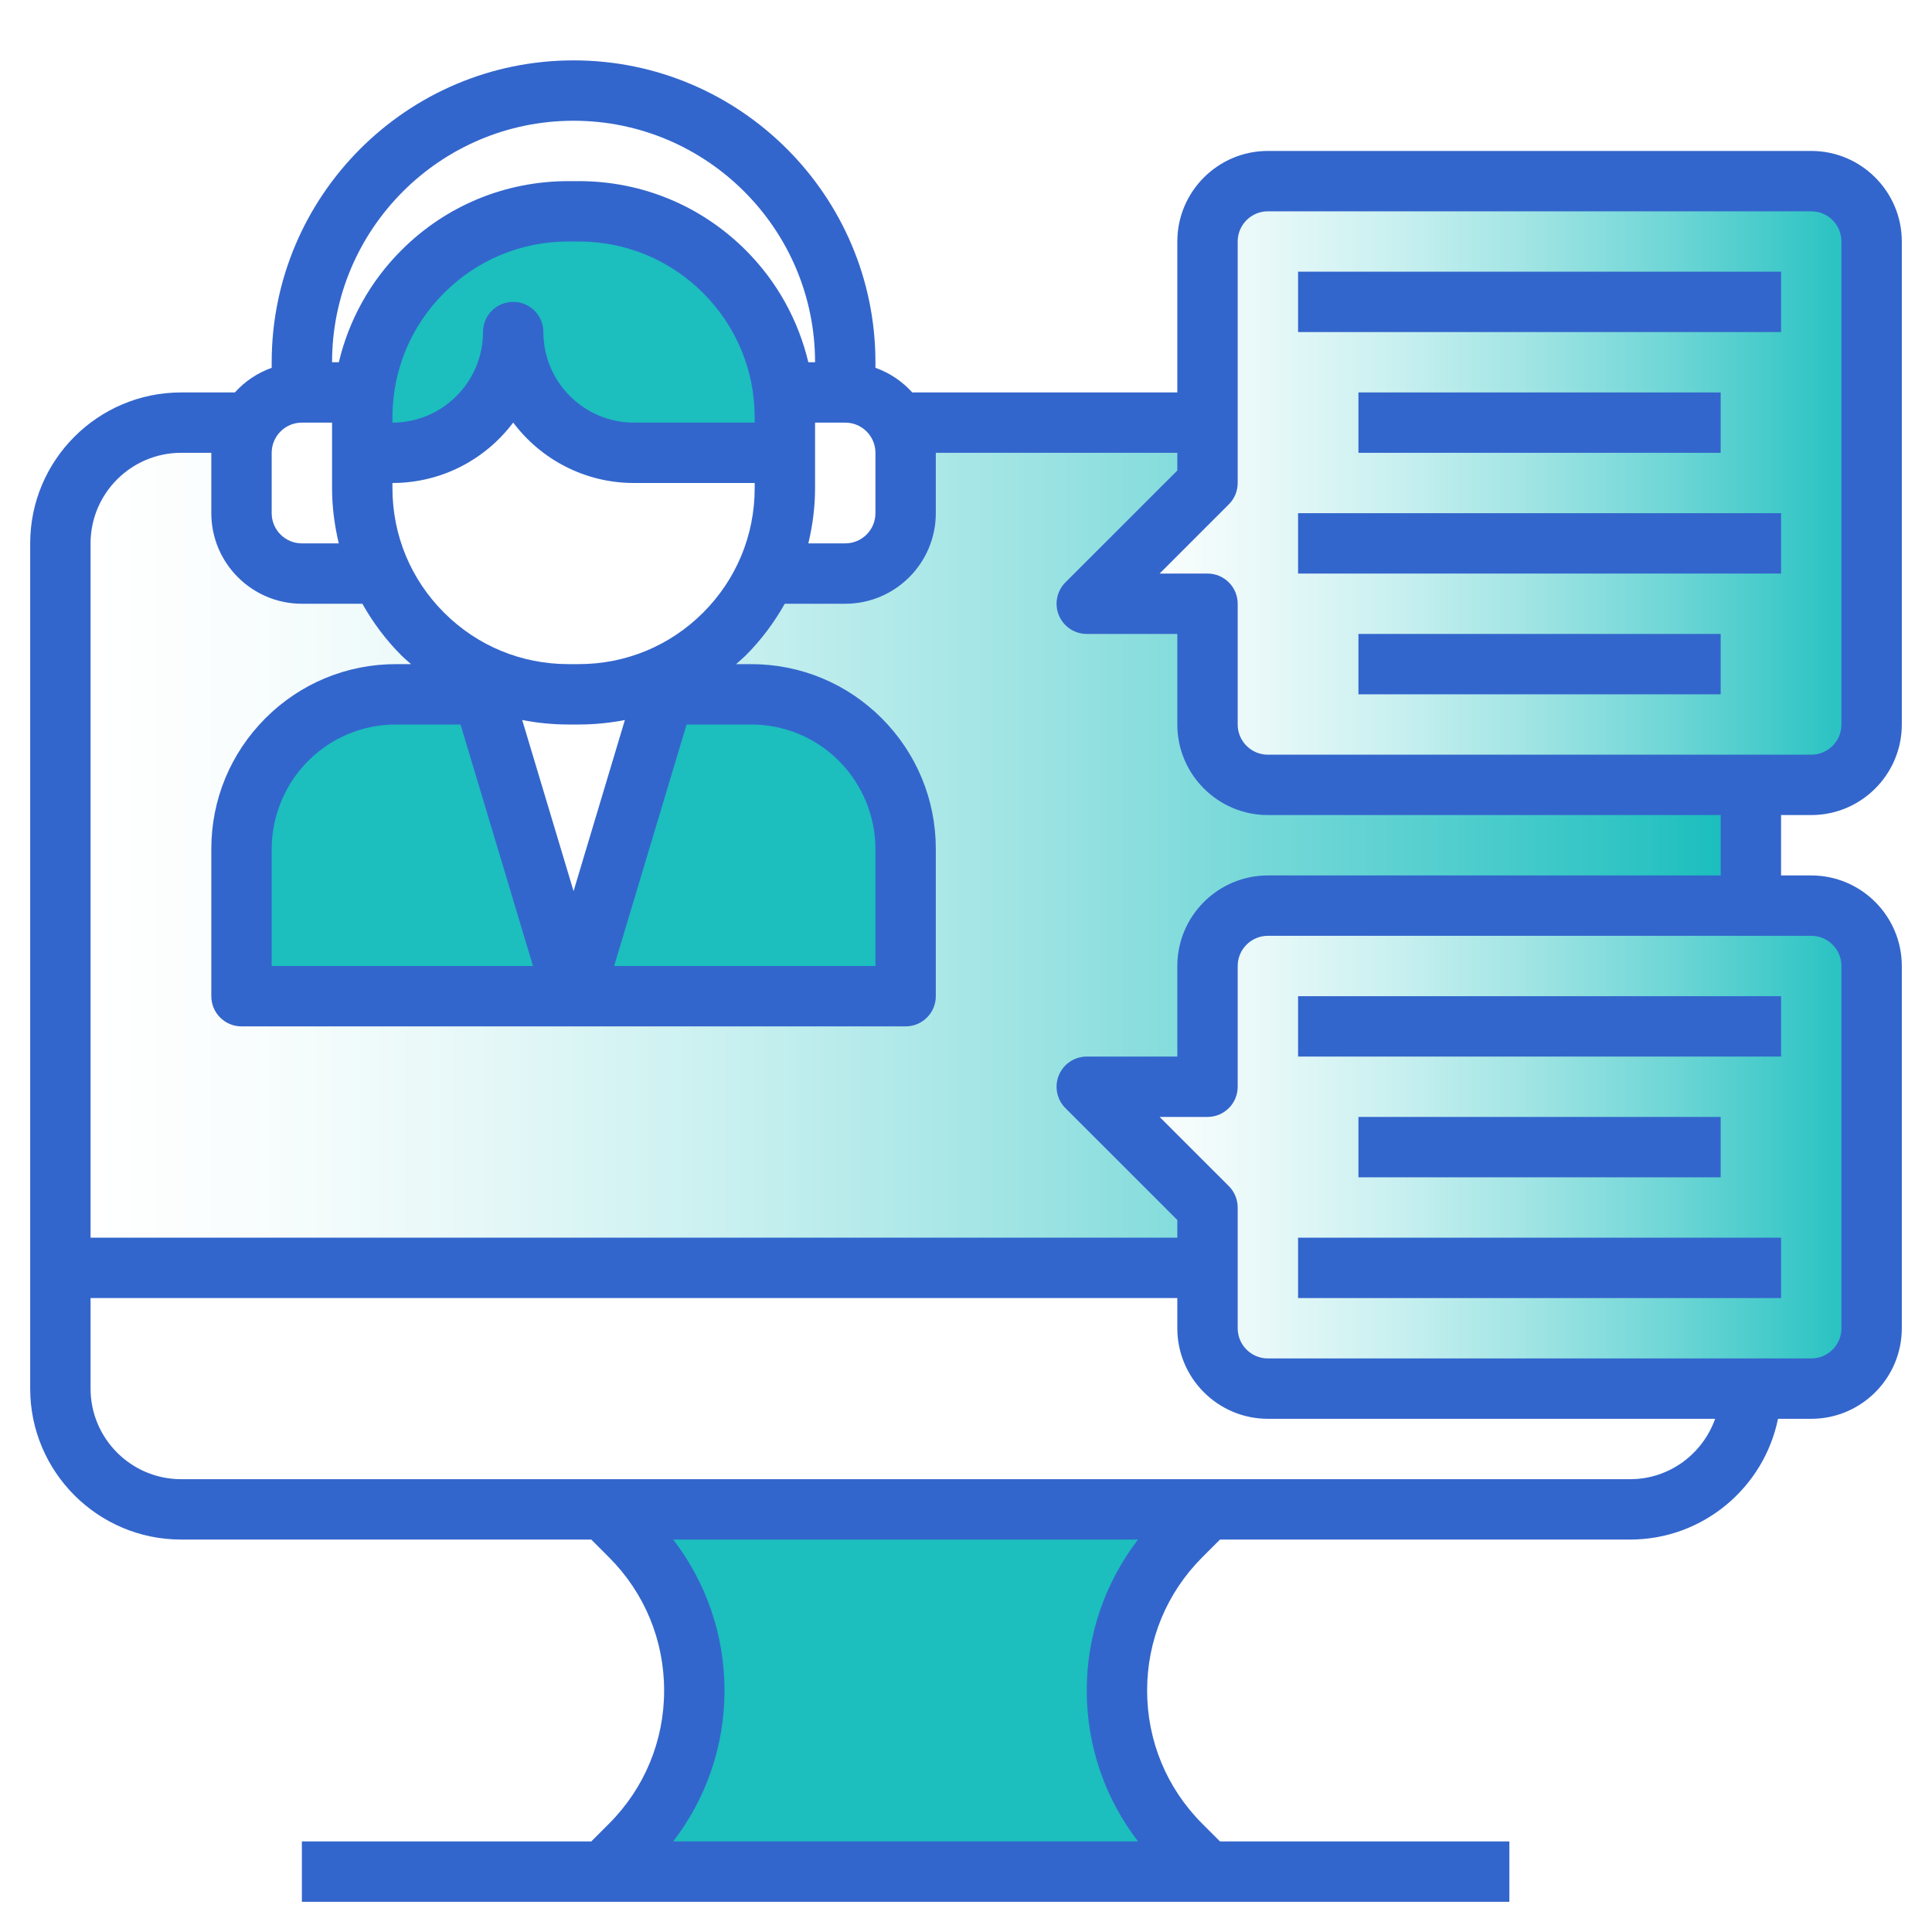
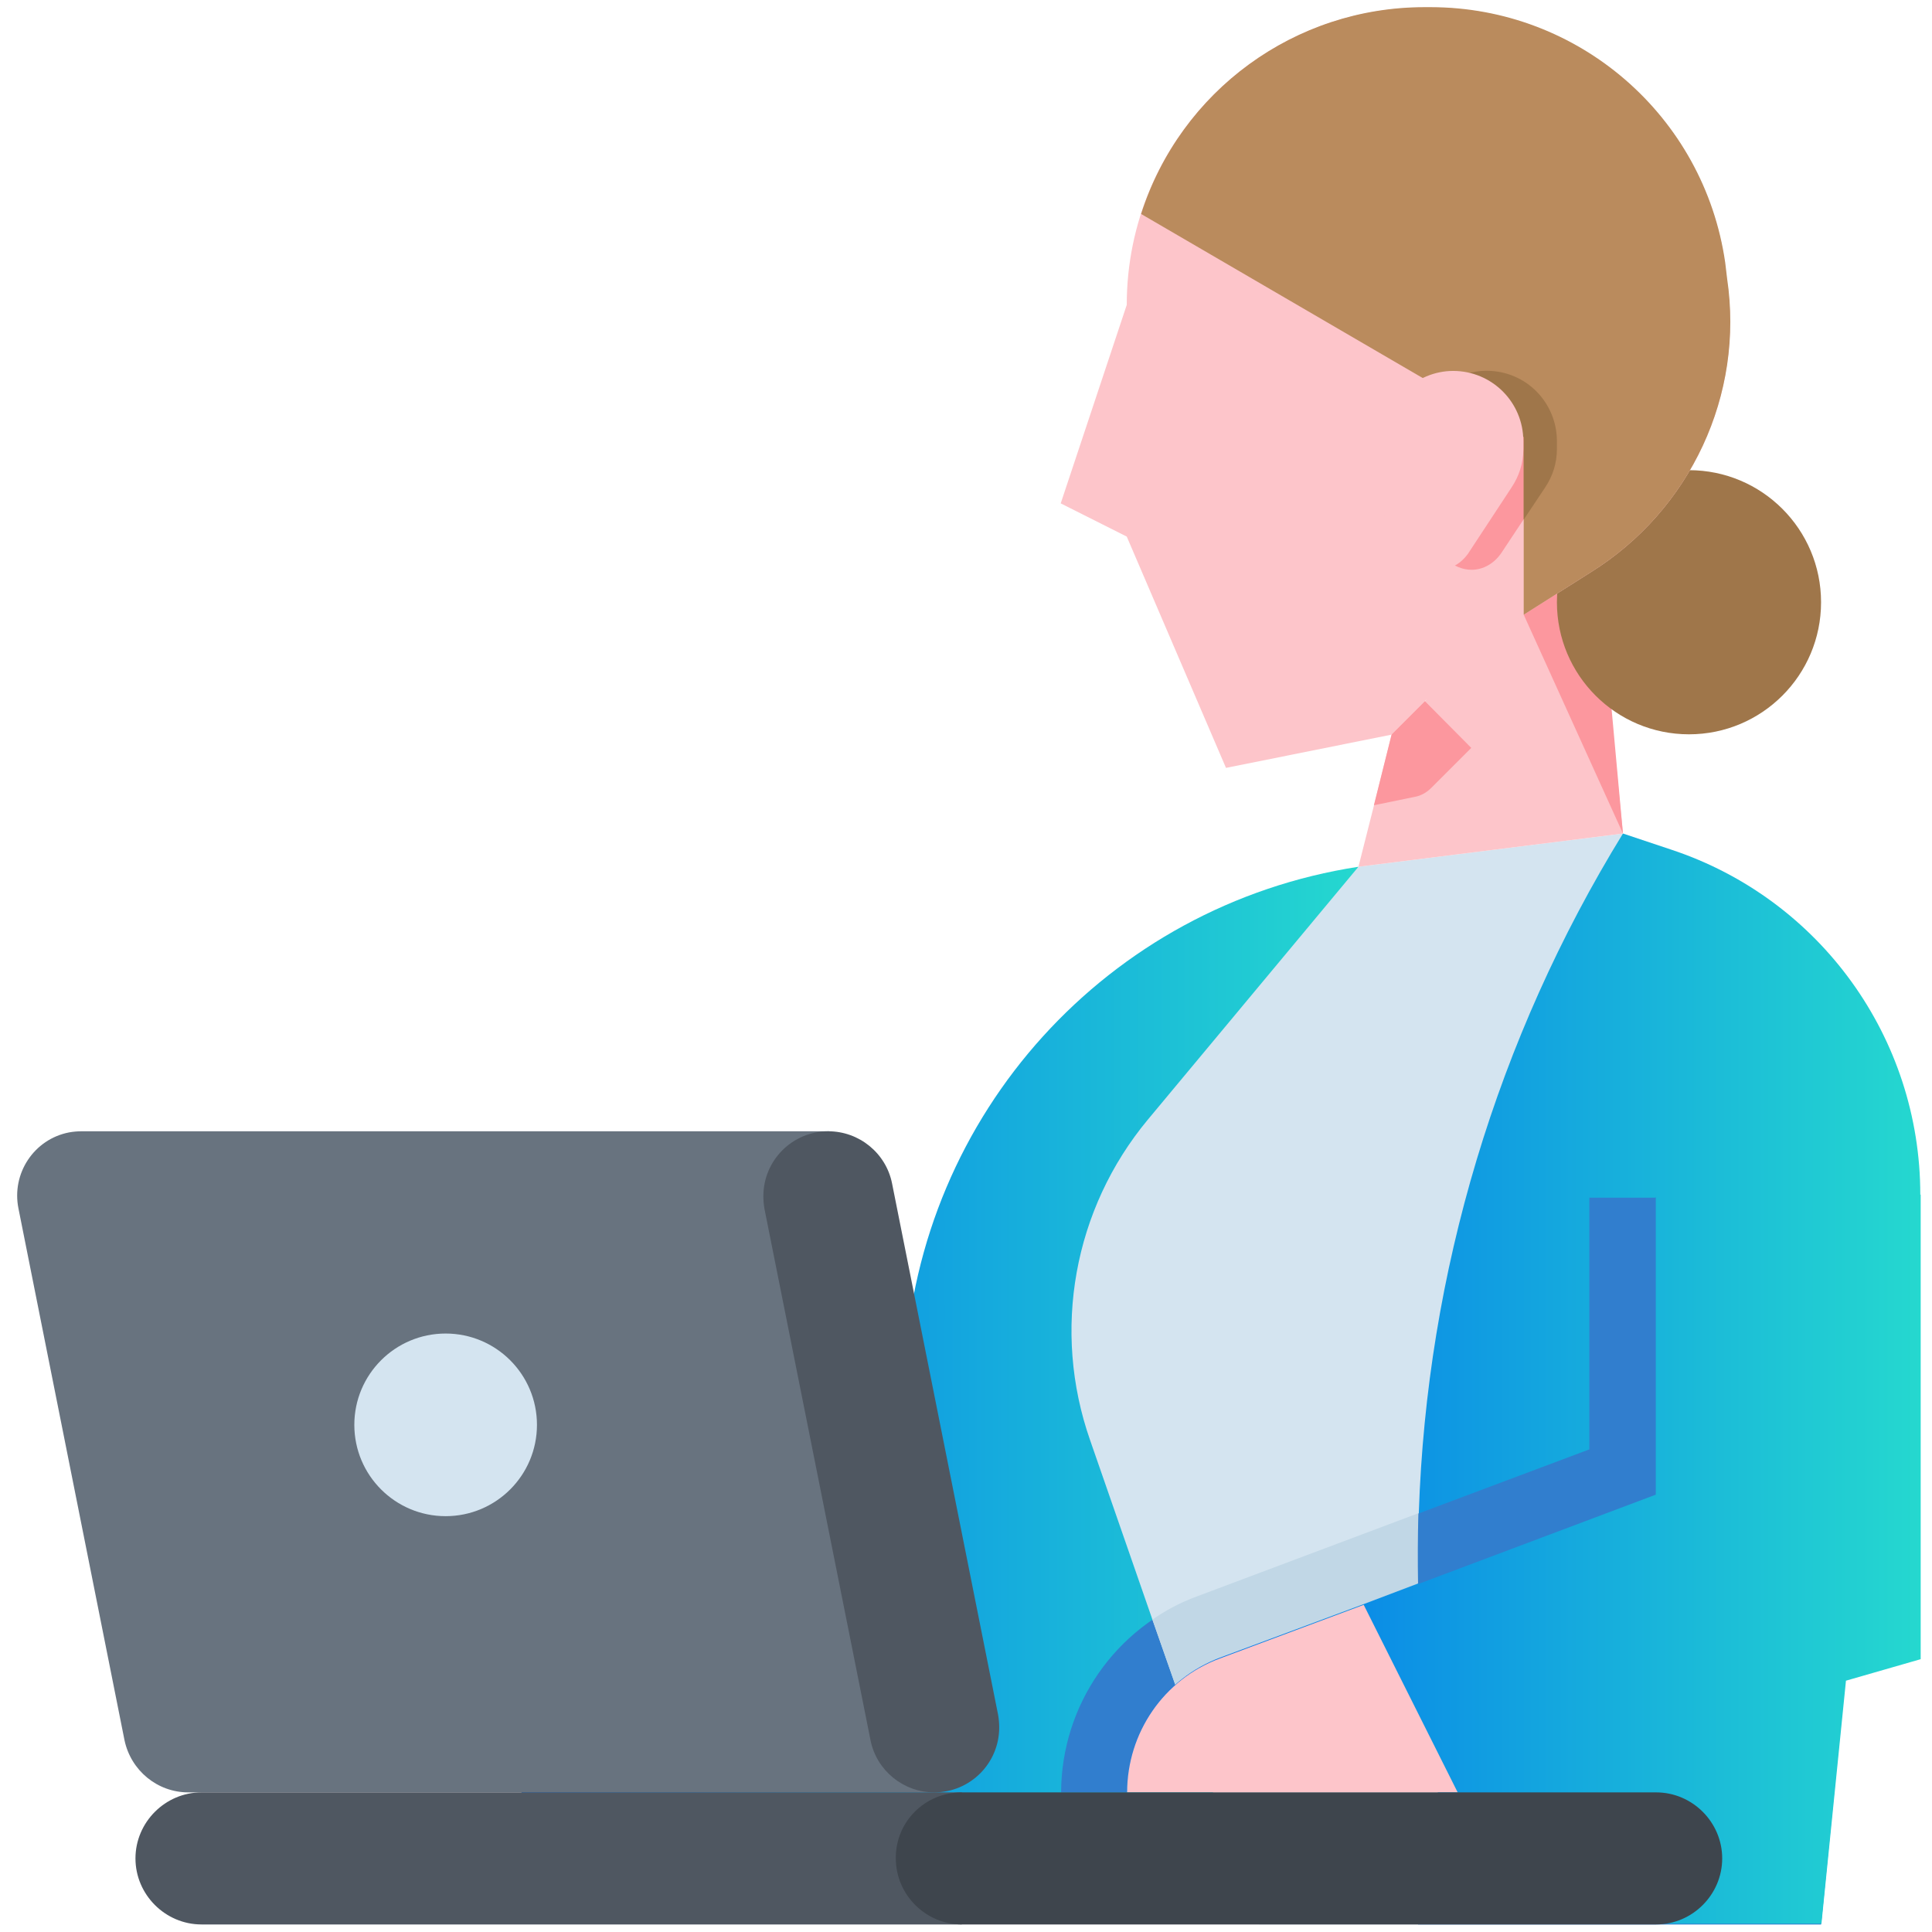
<svg xmlns="http://www.w3.org/2000/svg" version="1.1" id="Layer_3" x="0px" y="0px" viewBox="0 0 512 512" style="enable-background:new 0 0 512 512;" xml:space="preserve">
  <style type="text/css">
	.st0{fill:url(#SVGID_1_);}
- 	.st1{fill:url(#SVGID_2_);}
- 	.st2{fill:#3366CC;}
- 	.st3{fill:#1CBEBE;}
- 	.st4{fill:url(#SVGID_3_);}
+ 	.st1{fill:#317ECE;}
+ 	.st2{fill:#D4E4F0;}
+ 	.st3{fill:#C1D7E6;}
+ 	.st4{fill:url(#SVGID_00000022538292642493693130000002919948465867182765_);}
+ 	.st5{fill:#FDC5CA;}
+ 	.st6{fill:#FC979E;}
+ 	.st7{fill:#9F764A;}
+ 	.st8{fill:#BA8B5D;}
+ 	.st9{fill:#68737F;}
+ 	.st10{fill:#4F5761;}
+ 	.st11{fill:#3E454D;}
</style>
-   <linearGradient id="SVGID_1_" gradientUnits="userSpaceOnUse" x1="288" y1="304" x2="496" y2="304">
-     <stop offset="0" style="stop-color:#FFFFFF" />
-     <stop offset="0.098" style="stop-color:#F9FDFD" />
-     <stop offset="0.234" style="stop-color:#E7F8F8" />
-     <stop offset="0.392" style="stop-color:#C9F0F0" />
-     <stop offset="0.567" style="stop-color:#A0E4E4" />
-     <stop offset="0.756" style="stop-color:#6BD5D5" />
-     <stop offset="0.954" style="stop-color:#2CC3C3" />
-     <stop offset="1" style="stop-color:#1CBEBE" />
+   <linearGradient id="SVGID_1_" gradientUnits="userSpaceOnUse" x1="132.221" y1="147.041" x2="359.995" y2="147.041" gradientTransform="matrix(1 0 0 -1 0 511.8898)">
+     <stop offset="0" style="stop-color:#006DF0" />
+     <stop offset="1" style="stop-color:#25D8CF" />
  </linearGradient>
-   <path class="st0" d="M320,288v-32c0-8.84,7.16-16,16-16h144c8.84,0,16,7.16,16,16v96c0,8.84-7.16,16-16,16H336  c-8.84,0-16-7.16-16-16v-32l-32-32H320z" />
-   <linearGradient id="SVGID_2_" gradientUnits="userSpaceOnUse" x1="288" y1="128" x2="496" y2="128">
-     <stop offset="0" style="stop-color:#FFFFFF" />
-     <stop offset="0.098" style="stop-color:#F9FDFD" />
-     <stop offset="0.234" style="stop-color:#E7F8F8" />
-     <stop offset="0.392" style="stop-color:#C9F0F0" />
-     <stop offset="0.567" style="stop-color:#A0E4E4" />
-     <stop offset="0.756" style="stop-color:#6BD5D5" />
-     <stop offset="0.954" style="stop-color:#2CC3C3" />
-     <stop offset="1" style="stop-color:#1CBEBE" />
+   <path class="st0" d="M360,229.7L360,229.7c-66.4,10.2-116.5,65.5-120.2,132.6l-2.4,42.6l-105.1,17.5L141,500L333.7,475L360,229.7z" />
+   <path class="st1" d="M298.7,475h-17.5c0.1-23.1,14.3-43.7,36-51.9L421.3,384v-66.7h17.5v78.8l-115.5,43.4  C308.5,445.1,298.7,459.2,298.7,475z" />
+   <path class="st2" d="M501.3,323.8L482.6,510H333.7l-22.2-63.4l-6.1-17.4l-16.5-47.5c-10.2-29.1-4.4-61.3,15.3-85l55.8-67l70.1-8.8  l5.8,2C478.6,237.1,505.7,279.1,501.3,323.8z" />
+   <path class="st3" d="M438.8,317.3v78.8l-115.5,43.4c-4.4,1.6-8.3,4.1-11.8,7.1l-6.1-17.4c3.6-2.5,7.6-4.6,11.7-6.1L421.2,384v-66.7  H438.8z" />
+   <path class="st1" d="M482.6,510l8.4-84.9l-103.4,22.4L375.8,510H482.6z" />
+   <linearGradient id="SVGID_00000079480754404789691410000018037212715527560109_" gradientUnits="userSpaceOnUse" x1="298.671" y1="146.493" x2="508.924" y2="146.493" gradientTransform="matrix(1 0 0 -1 0 511.8898)">
+     <stop offset="0" style="stop-color:#006DF0" />
+     <stop offset="1" style="stop-color:#25D8CF" />
  </linearGradient>
-   <path class="st1" d="M336,208h144c8.84,0,16-7.16,16-16V64c0-8.84-7.16-16-16-16H336c-8.84,0-16,7.16-16,16v64l-32,32h32v32  C320,200.84,327.16,208,336,208z" />
-   <g>
-     <path class="st2" d="M480,216c13.23,0,24-10.77,24-24V64c0-13.23-10.77-24-24-24H336c-13.23,0-24,10.77-24,24v40h-70.24   c-2.64-2.93-5.97-5.18-9.76-6.53V96c0-44.11-35.89-80-80-80S72,51.89,72,96v1.47c-3.79,1.35-7.11,3.6-9.76,6.53H48   c-22.06,0-40,17.94-40,40v224c0,22.06,17.94,40,40,40h108.69l4.69,4.69C170.81,422.12,176,434.66,176,448s-5.19,25.88-14.62,35.31   l-4.69,4.69H80v16h320v-16h-76.69l-4.69-4.69C309.19,473.88,304,461.34,304,448s5.19-25.88,14.62-35.31l4.69-4.69H432   c19.31,0,35.47-13.77,39.19-32H480c13.23,0,24-10.77,24-24v-96c0-13.23-10.77-24-24-24h-8v-16H480z M328,128V64c0-4.41,3.58-8,8-8   h144c4.42,0,8,3.59,8,8v128c0,4.41-3.58,8-8,8H336c-4.42,0-8-3.59-8-8v-32c0-4.42-3.58-8-8-8h-12.69l18.34-18.34   C327.16,132.16,328,130.12,328,128z M152,236.16l-13.61-45.35c3.99,0.78,8.08,1.19,12.23,1.19h2.75c4.15,0,8.24-0.41,12.23-1.19   L152,236.16z M153.38,176h-2.75c-12.46,0-24.17-4.85-32.97-13.66c-8.81-8.81-13.66-20.52-13.66-32.98V128   c13.07,0,24.7-6.3,32-16.02c7.3,9.72,18.93,16.02,32,16.02h32v1.37c0,12.46-4.85,24.17-13.66,32.98S165.83,176,153.38,176   L153.38,176z M216,129.37V120v-8h8c4.42,0,8,3.59,8,8v16c0,4.41-3.58,8-8,8h-9.78C215.35,139.26,216,134.37,216,129.37z M152,32   c35.29,0,64,28.71,64,64h-1.78c-2.66-11.13-8.27-21.36-16.56-29.66C185.83,54.51,170.11,48,153.38,48h-2.75   c-16.74,0-32.46,6.51-44.28,18.34c-8.3,8.3-13.9,18.53-16.56,29.66H88C88,60.71,116.71,32,152,32L152,32z M72,120   c0-4.41,3.58-8,8-8h8v8v9.37c0,5,0.65,9.89,1.78,14.63H80c-4.42,0-8-3.59-8-8V120z M432,392H48c-13.23,0-24-10.77-24-24v-24h288v8   c0,13.23,10.77,24,24,24h88h16h14.53C451.22,385.29,442.42,392,432,392z M488,256v96c0,4.41-3.58,8-8,8h-40h-16h-88   c-4.42,0-8-3.59-8-8v-32c0-2.12-0.84-4.16-2.34-5.66L307.31,296H320c4.42,0,8-3.58,8-8v-32c0-4.41,3.58-8,8-8h144   C484.42,248,488,251.59,488,256z" />
-     <g id="XMLID_12_">
-       <g>
-         <path class="st3" d="M232,224.97V256h-69.25l19.2-64h17.08c8.82,0,17.09,3.43,23.31,9.66C228.48,207.8,232,216.3,232,224.97z" />
-       </g>
-       <g>
- 		</g>
-     </g>
-     <g id="XMLID_11_">
-       <g>
-         <path class="st3" d="M122.05,192l19.2,64H72v-31.03c0-8.67,3.52-17.17,9.66-23.31c6.22-6.23,14.5-9.66,23.31-9.66H122.05z" />
-       </g>
-       <g>
- 		</g>
-     </g>
-     <g id="XMLID_10_">
-       <g>
-         <path class="st3" d="M178.41,408h123.18c-8.77,11.44-13.59,25.34-13.59,40s4.82,28.56,13.59,40H178.41     c8.77-11.44,13.59-25.34,13.59-40S187.18,419.44,178.41,408z" />
-       </g>
-       <g>
- 		</g>
-     </g>
-     <g id="XMLID_9_">
-       <g>
-         <linearGradient id="SVGID_3_" gradientUnits="userSpaceOnUse" x1="24" y1="224" x2="456" y2="224">
-           <stop offset="0" style="stop-color:#FFFFFF" />
-           <stop offset="0.098" style="stop-color:#F9FDFD" />
-           <stop offset="0.234" style="stop-color:#E7F8F8" />
-           <stop offset="0.392" style="stop-color:#C9F0F0" />
-           <stop offset="0.567" style="stop-color:#A0E4E4" />
-           <stop offset="0.756" style="stop-color:#6BD5D5" />
-           <stop offset="0.954" style="stop-color:#2CC3C3" />
-           <stop offset="1" style="stop-color:#1CBEBE" />
-         </linearGradient>
-         <path class="st4" d="M456,216v16H336c-13.23,0-24,10.77-24,24v24h-24c-3.23,0-6.16,1.95-7.39,4.94     c-1.24,2.99-0.55,6.43,1.73,8.72L312,323.31V328H24V144c0-13.23,10.77-24,24-24h8v16c0,13.23,10.77,24,24,24h16.03     c2.78,4.94,6.2,9.54,10.31,13.66c0.83,0.83,1.72,1.56,2.59,2.34h-3.96c-13.09,0-25.39,5.1-34.63,14.34     C61.1,199.6,56,211.9,56,224.97V264c0,4.42,3.58,8,8,8h176c4.42,0,8-3.58,8-8v-39.03c0-13.07-5.1-25.37-14.34-34.63     c-9.24-9.24-21.54-14.34-34.63-14.34h-3.96c0.87-0.78,1.75-1.51,2.59-2.34c4.11-4.12,7.53-8.72,10.31-13.66H224     c13.23,0,24-10.77,24-24v-16h64v4.69l-29.66,29.65c-2.28,2.29-2.97,5.73-1.73,8.72c1.23,2.99,4.16,4.94,7.39,4.94h24v24     c0,13.23,10.77,24,24,24H456z" />
-       </g>
-       <g>
- 		</g>
-     </g>
-     <g id="XMLID_2_">
-       <g>
-         <path class="st3" d="M200,110.63V112h-32c-13.23,0-24-10.77-24-24c0-4.42-3.58-8-8-8s-8,3.58-8,8c0,13.23-10.77,24-24,24v-1.37     c0-12.45,4.85-24.17,13.66-32.97c8.8-8.81,20.51-13.66,32.96-13.66h2.76c12.45,0,24.16,4.85,32.96,13.66     C195.15,86.46,200,98.18,200,110.63z" />
-       </g>
-       <g>
- 		</g>
-     </g>
-     <path class="st2" d="M344,72h128v16H344V72z" />
-     <path class="st2" d="M360,104h96v16h-96V104z" />
-     <path class="st2" d="M344,136h128v16H344V136z" />
-     <path class="st2" d="M360,168h96v16h-96V168z" />
-     <path class="st2" d="M344,264h128v16H344V264z" />
-     <path class="st2" d="M344,328h128v16H344V328z" />
-     <path class="st2" d="M360,296h96v16h-96V296z" />
-   </g>
+   <path style="fill:url(#SVGID_00000079480754404789691410000018037212715527560109_);" d="M508.9,316.6c0-41.5-26.5-78.3-65.9-91.4  l-12.9-4.3c-33.4,54.3-52,116.4-54.1,180c-0.2,6.2-0.2,12.5-0.1,18.7l-14.5,5.5l-38.1,14.2c-14.8,5.6-24.6,19.7-24.6,35.5H381  l5.3,35h96.4l6.5-64.4l19.8-5.7V316.6z" />
+   <path class="st5" d="M386.3,475h-87.6c0-15.8,9.7-30,24.6-35.5l38.1-14.2L386.3,475z" />
+   <path class="st5" d="M430.1,220.9l-70.1,8.8l4.1-16.2l4.7-18.8l8.8-8.8l17.5-26.3l26.3-26.3L430.1,220.9z" />
+   <path class="st6" d="M403.8,162.9l26.3,58l-8.8-96.4L403.8,162.9z" />
+   <circle class="st7" cx="447.6" cy="159.6" r="35" />
+   <path class="st5" d="M421.5,151.7l-17.7,11.2l-8.8,5.5l-26.3,26.3l-43.8,8.8l-26.3-61.3l-17.5-8.8l17.5-52.6  c0-43.6,35.3-78.8,78.8-78.8h1.6c39.2,0,72.5,28.8,78.1,67.7l0.5,4.2C462.3,104.6,448,135.2,421.5,151.7z" />
+   <path class="st6" d="M368.8,115.8l12-12c3.5-3.5,8.2-5.5,13.1-5.5c10.3,0,18.6,8.3,18.6,18.6l0,0v2.1c0,3.7-1.1,7.2-3.2,10.3  l-11.6,17.5c-1.8,2.5-4.6,4.2-7.7,4.2c-2.4,0-4.8-1-6.6-2.7l-6-6L368.8,115.8z" />
+   <path class="st8" d="M421.5,151.7l-17.7,11.2v-47.1l-22.1-12.9l-79.3-46.2C312.9,24,343.2,1.9,377.5,1.9h1.6  c39.2,0,72.5,28.8,78.1,67.7l0.5,4.2C462.3,104.6,448,135.2,421.5,151.7z" />
+   <path class="st7" d="M412.6,116.9v2.1c0,3.7-1.1,7.2-3.2,10.3l-5.6,8.4v-21.9l-22.1-12.9c7.7-6.8,19.5-6,26.2,1.6  C410.9,107.9,412.6,112.3,412.6,116.9z" />
+   <path class="st5" d="M360,115.8l12-12c3.5-3.5,8.2-5.5,13.1-5.5c10.3,0,18.6,8.3,18.6,18.6l0,0v2.1c0,3.7-1.1,7.2-3.2,10.3  L389,146.8c-1.8,2.5-4.6,4.2-7.7,4.2c-2.4,0-4.8-1-6.6-2.7l-6-6L360,115.8z" />
+   <path class="st6" d="M389.9,198.2l-10.6,10.6c-1.2,1.2-2.7,2.1-4.5,2.4l-10.7,2.2l4.7-18.8l8.8-8.8L389.9,198.2z" />
+   <path class="st1" d="M438.8,317.3v78.8l-63,23.7c-0.1-6.2-0.1-12.5,0.1-18.7l45.3-17v-66.7h17.5V317.3z" />
+   <path class="st9" d="M247.5,475H49.9c-8.2,0-15.2-5.8-16.9-13.8L4.9,320.3C3,311,9,301.9,18.3,300.1c1.1-0.2,2.2-0.3,3.4-0.3h198.1  l33.6,168c0.7,3.3-1.4,6.5-4.7,7.1C248.3,475,247.9,475,247.5,475z" />
+   <path class="st10" d="M254.9,510H53.4c-9.6,0-17.5-7.9-17.5-17.5c0-9.6,7.9-17.5,17.5-17.5h201.5V510z" />
+   <path class="st11" d="M254.9,475h184c9.6,0,17.5,7.9,17.5,17.5l0,0c0,9.6-7.9,17.5-17.5,17.5h-184c-9.6,0-17.5-7.9-17.5-17.5l0,0  C237.3,482.8,245.1,475,254.9,475z" />
+   <path class="st10" d="M264.5,454.4l-28.1-140.8c-1.6-8-8.7-13.8-16.9-13.8c-9.5,0-17.2,7.7-17.2,17.2c0,1.1,0.1,2.3,0.3,3.4  l28.1,140.8c1.6,8,8.7,13.8,16.9,13.8c9.5,0,17.2-7.7,17.2-17.2C264.8,456.7,264.7,455.5,264.5,454.4z" />
+   <circle class="st2" cx="118.1" cy="377.6" r="24.2" />
</svg>
